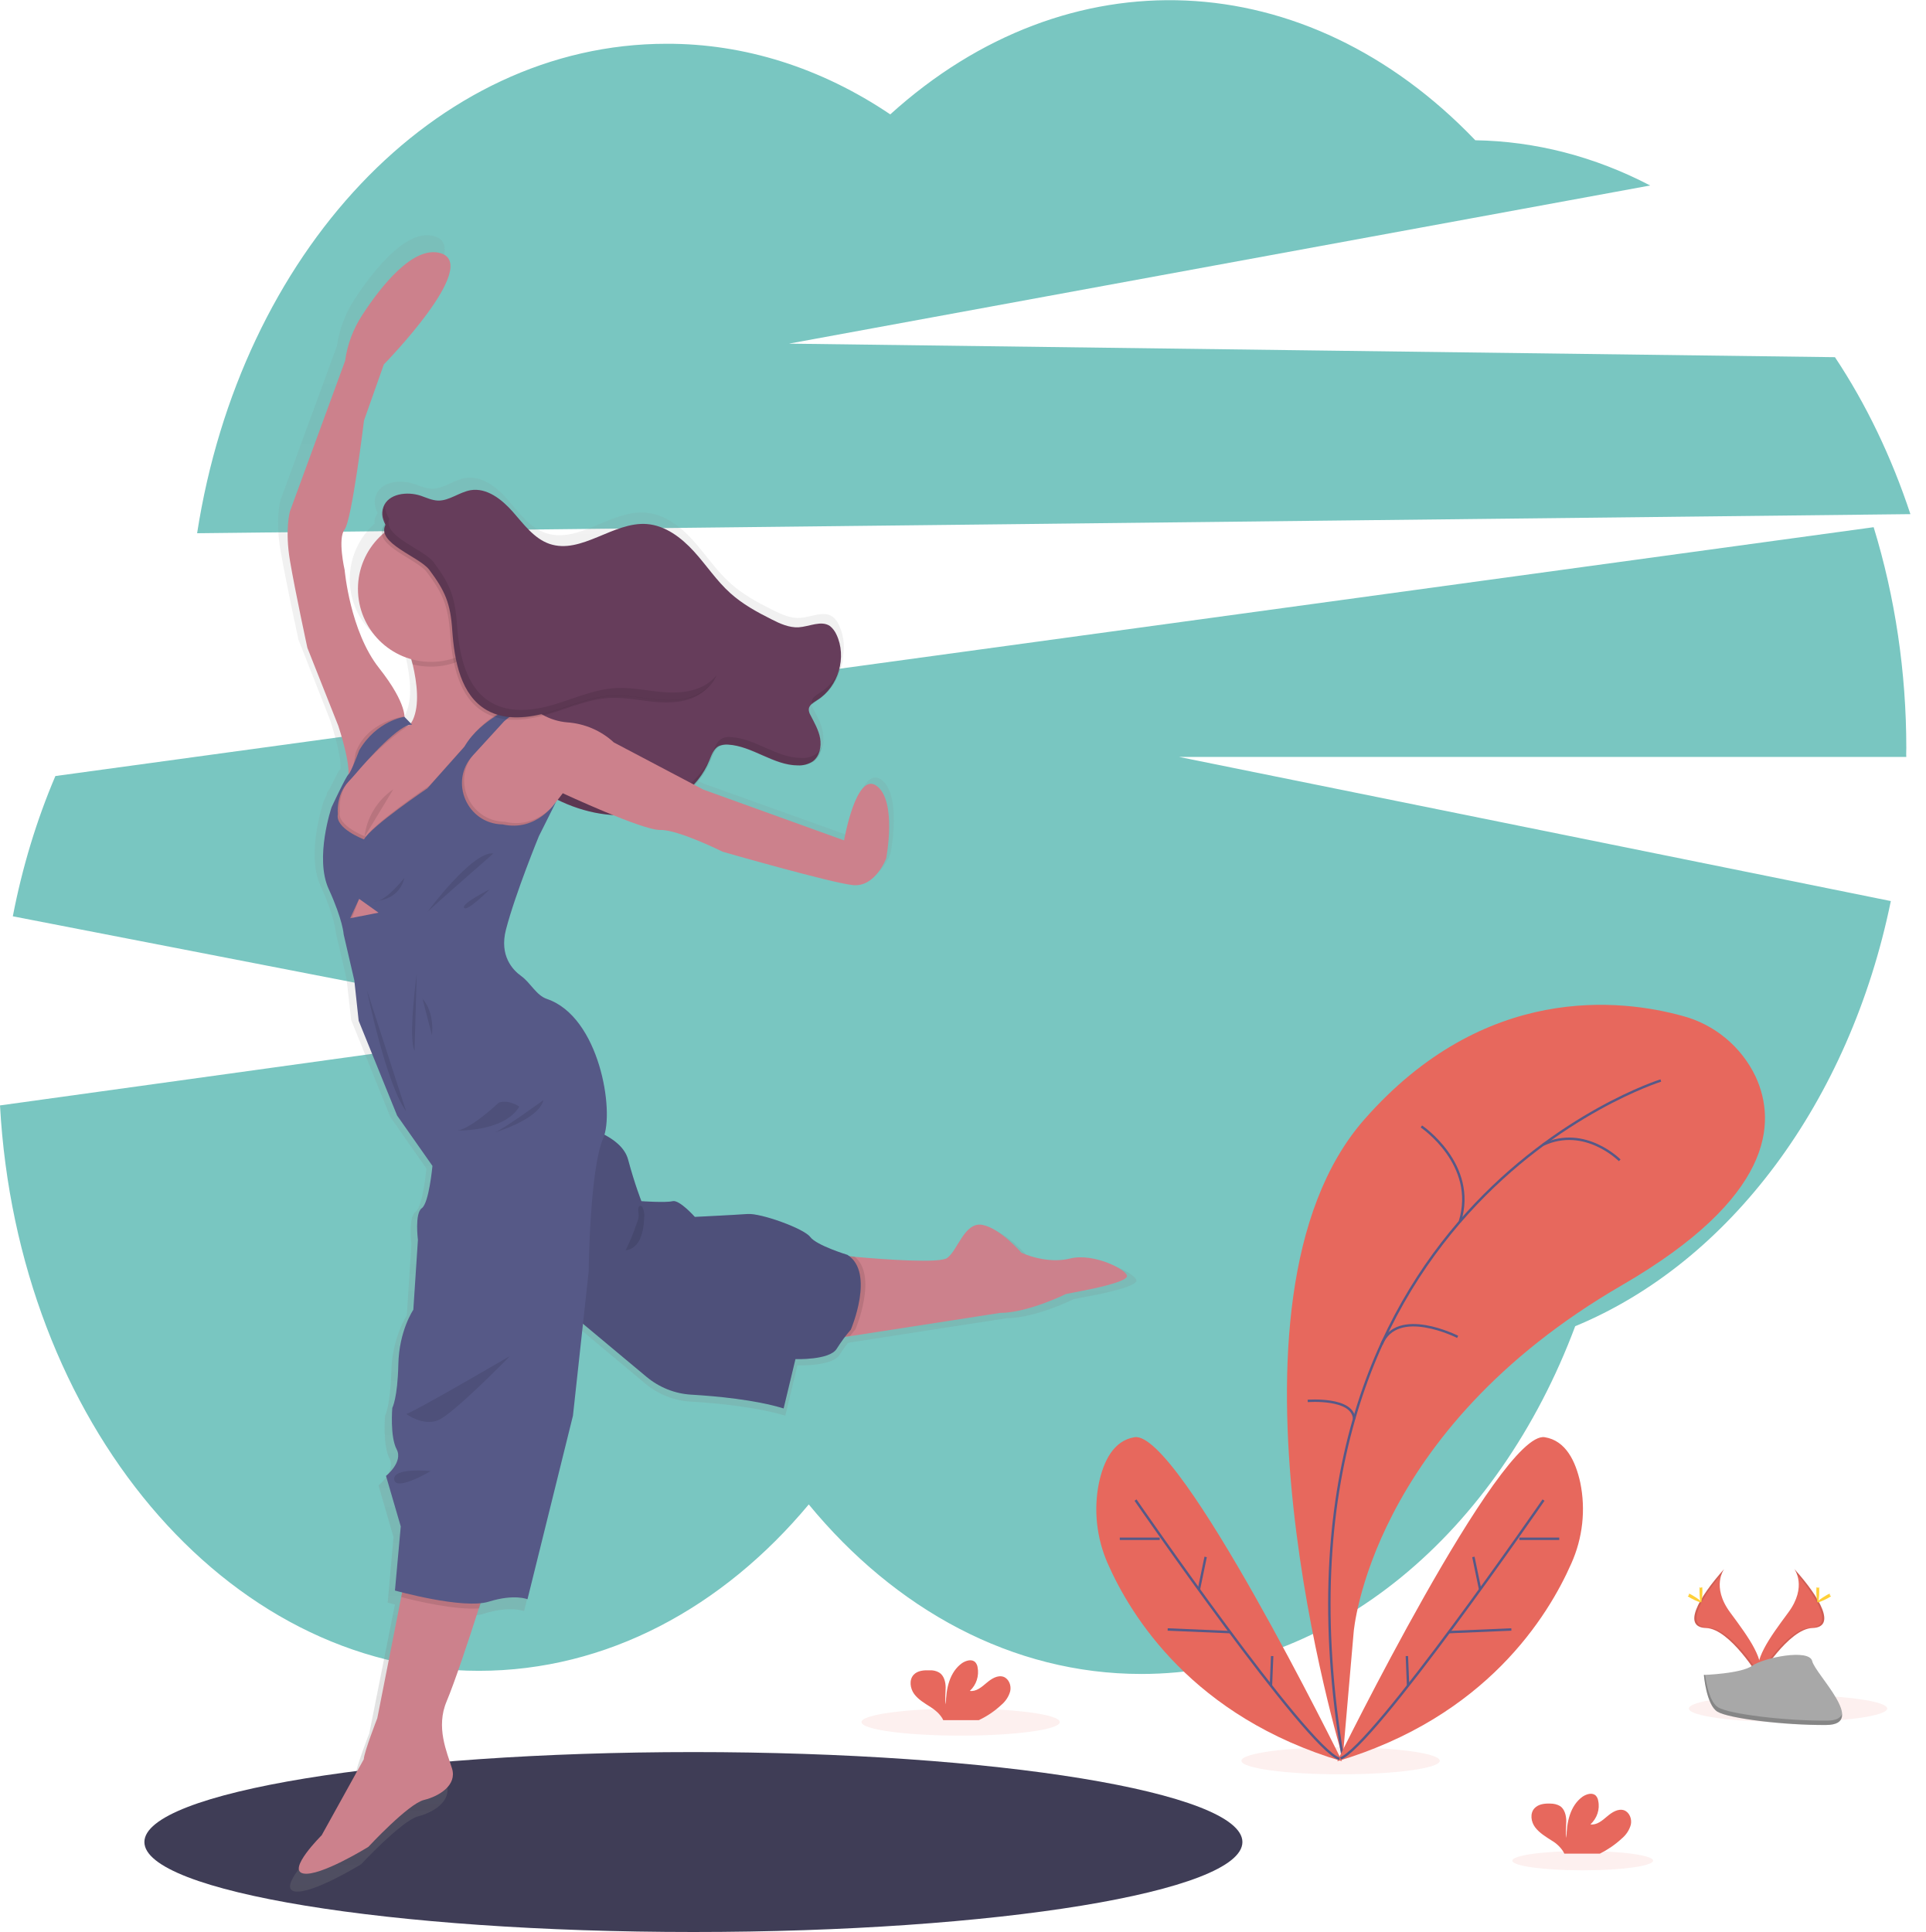
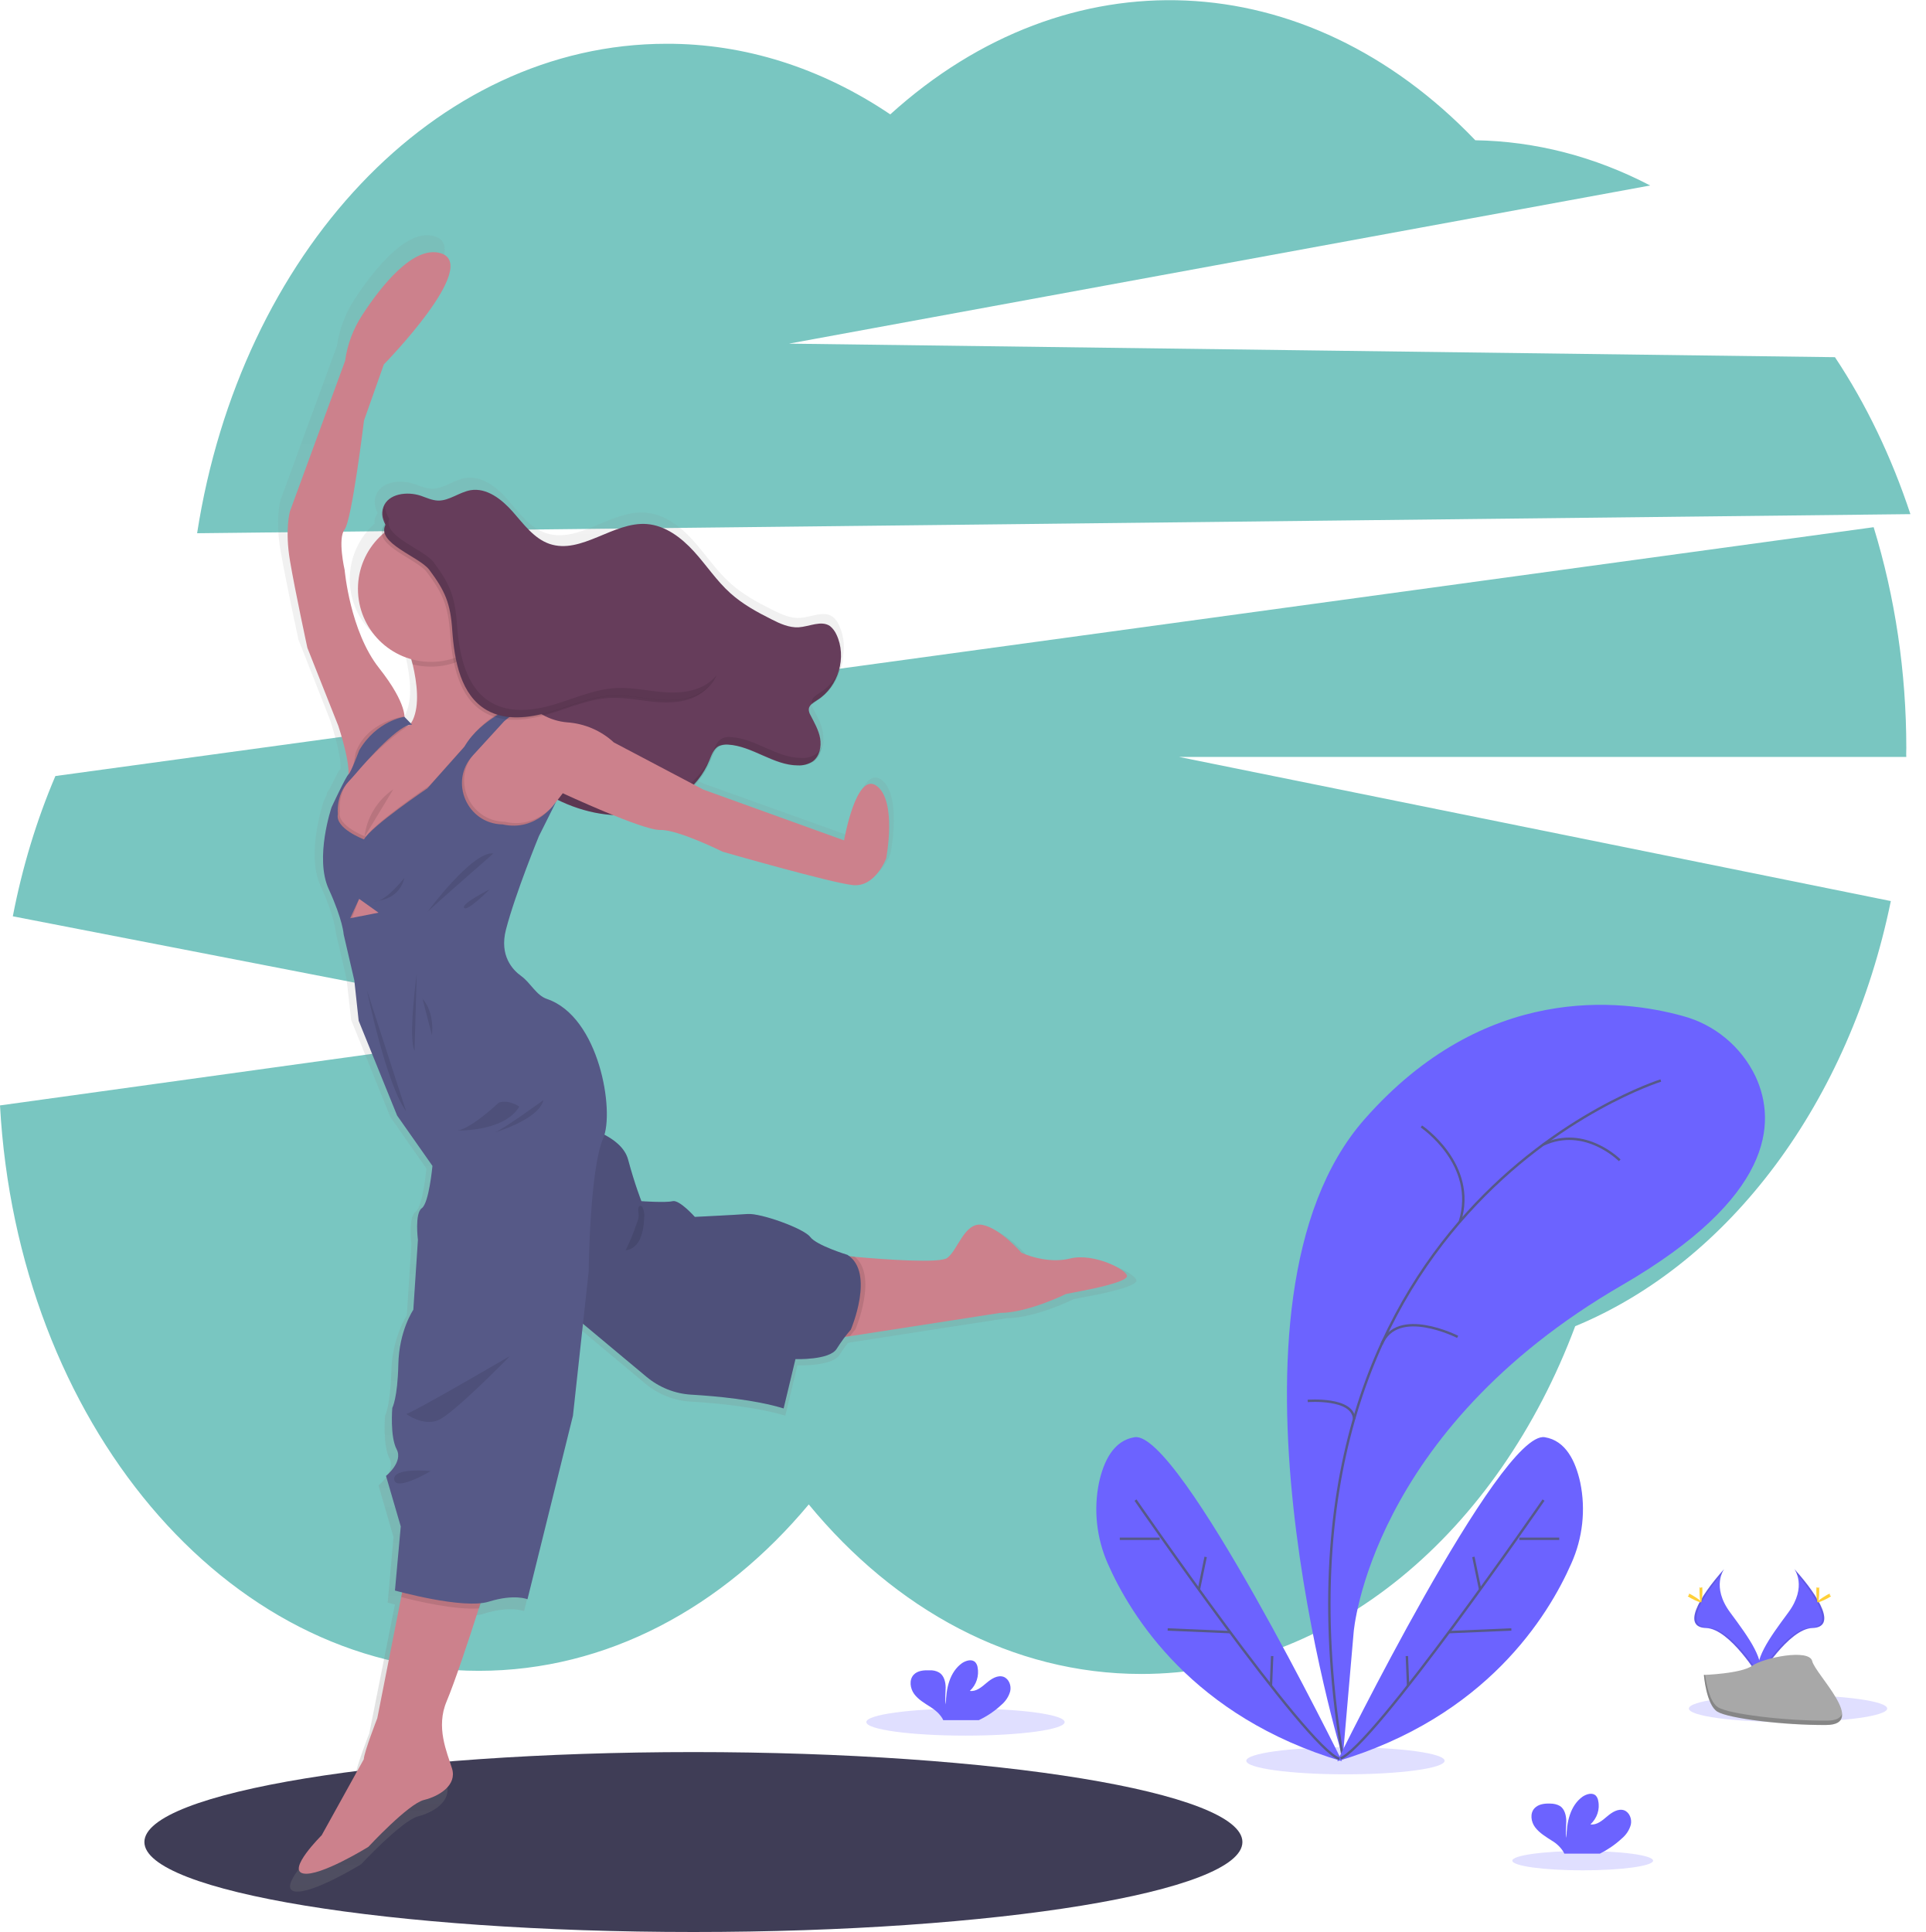
<svg xmlns="http://www.w3.org/2000/svg" version="1.1" id="Layer_1" x="0px" y="0px" viewBox="0 0 796.1 798.9" style="enable-background:new 0 0 796.1 798.9;" xml:space="preserve">
  <style type="text/css">
- 	.st0{fill:#79C6C1;enable-background:new    ;}
+ 	.st0{fill:#79C6C1;}
	.st1{fill:#3F3D56;}
	.st2{fill:url(#SVGID_1_);}
	.st3{fill:#663D5B;}
	.st4{opacity:0.1;}
	.st5{fill:#CC818C;}
	.st6{opacity:0.1;enable-background:new    ;}
	.st7{fill:#565987;}
- 	.st8{opacity:0.1;fill:#E7685D;enable-background:new    ;}
- 	.st9{fill:#E7685D;}
+ 	.st8{opacity:0.21;fill:#6C63FF;enable-background:new    ;}
+ 	.st9{fill:#6C63FF;}
	.st10{fill:none;stroke:#565987;stroke-miterlimit:10;}
	.st11{fill:#FFD037;}
	.st12{fill:#A8A8A8;}
	.st13{opacity:0.2;enable-background:new    ;}
</style>
  <path class="st0" d="M789.9,212.6c-7.8-23.6-18.3-45.5-31.2-64.9l-432.5-5.6l356.1-65.4c-23-12-47.5-18.3-72.3-18.7  c-70-73.1-168.3-77.4-241.9-10.7C339.5,28,307.7,18,275.6,18.1c-96.1,0-176.2,87-194.1,202.4L789.9,212.6z" />
  <path class="st0" d="M788.2,309.3c0-31.3-4.6-62.3-13.5-91.3L22.9,320.9c-7.8,18.3-13.7,37.8-17.6,58l232.8,45.2L0,457.1  c7.2,130.6,93.1,233.8,198,233.8c52.8,0,100.8-26.1,136.4-68.8c35.7,43.4,84.1,70.1,137.5,70.1c79.2,0,147.6-58.8,179.4-143.8  c63.9-26.4,113.5-92.8,130.5-175.8L487.5,313h300.7C788.1,311.8,788.2,310.6,788.2,309.3z" />
  <ellipse class="st1" cx="286.7" cy="761.7" rx="227" ry="37.2" />
-   <linearGradient id="SVGID_1_" gradientUnits="userSpaceOnUse" x1="378.748" y1="394.769" x2="378.748" y2="-290.186" gradientTransform="matrix(1 0 0 1 -86.32 387.44)">
+   <linearGradient id="SVGID_1_" gradientUnits="userSpaceOnUse" x1="378.748" y1="403.231" x2="378.748" y2="1088.186" gradientTransform="matrix(1 0 0 -1 -86.32 1185.44)">
    <stop offset="0" style="stop-color:#808080;stop-opacity:0.25" />
    <stop offset="0.54" style="stop-color:#808080;stop-opacity:0.12" />
    <stop offset="1" style="stop-color:#808080;stop-opacity:0.1" />
  </linearGradient>
  <path class="st2" d="M445.7,522c-10.2,2.6-20.7-2.4-20.7-2.4s-8.9-10.3-16.5-11.8s-10.5,10.8-14.9,14c-3.1,2.2-25.5,0.6-39-0.5  l-2.3-0.2c-0.2-0.2-0.5-0.3-0.7-0.5c0,0-13-4-15.7-7.5s-20.8-10.1-26.4-9.7s-22.2,1.3-22.2,1.3s-6.5-7.4-9.5-6.6s-13.2-0.1-13.2-0.1  s-2.8-7.2-5.6-17.6c-1.3-4.8-5.7-8.2-9.9-10.5c3.8-13-3-50.1-24.2-57.3c-4.6-1.6-7-6.8-10.9-9.7c-3.5-2.6-9.3-8.6-6.5-19.6  c4-15.3,13.9-39.5,13.9-39.5l7.4-14.8c-0.7,1-1.5,2-2.3,2.9c1-1.3,2-2.5,2.9-3.6c7.4,3.7,15.4,5.9,23.7,6.5  c8.3,3.4,16.7,6.3,19.9,6.2c7.4-0.3,26.3,9.2,26.3,9.2s45.5,13,54.9,14c9.5,1,14-11.2,14-11.2s4.9-24.2-3.8-30.6s-13.8,23-13.8,23  L290.9,324l-3.7-1.9c2.8-3,5.1-6.5,6.7-10.4c0.9-2.3,1.8-4.9,4-6c0.6-0.3,1.2-0.5,1.9-0.5c0.5,0,1.1,0,1.6,0  c10.3,0.6,19.2,8.8,29.5,8.8c0.4,0,0.8,0,1.1,0c2,0,3.9-0.6,5.5-1.7c1.9-1.5,3-3.7,3.2-6.1c-0.2,0.3-0.3,0.6-0.5,0.9  c0.3-1.5,0.3-3,0-4.5c-0.6-3.5-2.5-6.7-4.1-9.8c-0.5-0.7-0.7-1.6-0.8-2.5c0.1-0.9,0.6-1.8,1.3-2.3c0,0.1,0,0.2,0.1,0.3  c0.8-0.7,1.6-1.4,2.6-1.9c5.1-3.4,8.6-8.7,9.6-14.7c-0.2,0.7-0.5,1.5-0.9,2.2c1.5-5.1,1.2-10.5-1.1-15.4c-0.6-1.4-1.5-2.6-2.7-3.5  c-3.7-2.6-8.7,0.2-13.3,0.5c-4,0.3-7.9-1.5-11.5-3.3c-6.2-3.1-12.3-6.4-17.4-11c-5.8-5.2-10.2-11.9-15.4-17.7s-12-11-19.8-11.5  c-14.2-1.1-27.6,13-41.2,8.4c-6.6-2.2-10.9-8.3-15.5-13.6s-10.9-10.3-17.8-9.1c-4.8,0.8-8.9,4.5-13.8,4.4c-2.5-0.1-4.9-1.2-7.3-2  c-5.8-1.9-13.8-1-15.8,4.8c-0.8,2.4-0.5,5,0.8,7.2c-0.3,0.4-0.6,0.9-0.8,1.4c-0.5,0.9-0.7,2-0.5,3c-12.7,11.4-13.8,30.9-2.4,43.6  c3.9,4.3,8.9,7.5,14.6,9.1c0.2,0.7,0.4,1.5,0.6,2.2c1.9,8.2,3,17.4,0.1,23.6c-0.2,0.4-0.4,0.8-0.6,1.1l-0.2,0.1l0.1,0.1l0,0  l-0.1-0.1l0,0l-0.4-0.4l0,0l-2.2-2.3c-0.1-2.4-1.5-8.8-10.8-20.6c-12.3-15.6-14.6-41.4-14.6-41.4s-3.1-13.3,0-17.1s8.2-46,8.2-46  l8.5-23.7c0,0,41.1-41.9,24-47c-11.6-3.5-25.5,14.4-33.2,26.2c-3.8,5.8-6.2,12.4-7.2,19.2L116,206.7c0,0-2.3,7.7,0,21  s7.4,36.8,7.4,36.8l13,33c0,0,4.8,14.2,4.4,20.4c-0.6,0.4-2.6,4.3-4.3,7.9l-1.3,2l-0.1,0.8c-0.9,1.8-1.4,3.1-1.4,3.1  s-7.2,21.4-1.2,34.5s6.3,19.2,6.3,19.2l4.5,19.4l1.9,17l16.2,40.1l14.9,21.3c0,0-1.4,15.7-4.5,17.9s-1.7,13.4-1.7,13.4l-1.9,29.5  c0,0-6,8.8-6.4,23.1s-2.6,18.4-2.6,18.4s-1,12,1.8,17.5s-4.5,11.2-4.5,11.2l6.2,21.4l-2.4,27.1c0,0,1.1,0.3,3,0.8l-0.4,1.9  l-10.2,51.3c0,0-5.5,14.1-5.7,17.4L129.6,766c0,0-14.8,14.7-7.8,16.1c7,1.4,27.5-11.2,27.5-11.2s16.9-18.1,23.5-19.8  s14-6.4,11.9-13.3s-7-17.4-2.3-28.5c3-7,9.4-26,13.8-39.3c0.2-0.7,0.5-1.4,0.7-2.1c1.2-0.1,2.3-0.3,3.4-0.7c10.7-3.3,16.4-1,16.4-1  l19.2-77.5l4.2-38.9l26.8,22.4c5.3,4.4,11.9,7,18.8,7.4c10.6,0.6,27.1,2.2,39,5.8l5-20.8c0,0,14.3,0.5,17.4-4.3c1.2-2,2.5-3.7,3.5-5  l2.3-0.4l63.3-9.8c11.8,0,27.8-7.9,27.8-7.9l9.8-1.9c0,0,14.7-2.9,16-5.4S455.9,519.4,445.7,522z" />
  <path class="st3" d="M158.5,209.7c2-5.6,9.8-6.6,15.5-4.7c2.3,0.8,4.6,1.9,7.1,2c4.7,0.1,8.8-3.5,13.5-4.3  c6.7-1.1,12.9,3.8,17.4,8.9s8.8,11.1,15.2,13.3c13.2,4.5,26.4-9.3,40.3-8.2c7.6,0.6,14.2,5.6,19.4,11.3s9.4,12.2,15.1,17.3  c5,4.5,11,7.8,17,10.8c3.5,1.8,7.3,3.5,11.2,3.3c4.5-0.3,9.4-3,13-0.5c1.1,0.9,2,2.1,2.6,3.4c4.5,9.3,0.9,21.7-7.9,27.2  c-1.5,1-3.4,2-3.5,3.8c0,0.9,0.3,1.7,0.7,2.4c1.6,3.1,3.4,6.2,4,9.6s-0.2,7.4-3,9.5c-1.8,1.2-4,1.8-6.2,1.7c-10.1,0-18.8-8-28.9-8.6  c-1.3-0.1-2.6,0.1-3.8,0.6c-2.1,1.1-3,3.7-3.9,5.9c-4.7,11.7-16.3,19.8-28.7,22s-25.4-0.9-36.5-6.9c-0.8-0.4-1.6-0.9-2.2-1.5  c-0.9-1.1-1.6-2.4-1.9-3.9c-3.4-10.8-8-22-17.4-28.2c-6.1-4-14.4-6.2-17.2-13c-1.7-4.3-0.6-9.1-1.1-13.7c-0.9-8-6.3-14.9-13.9-17.6  c-1.6-0.5-3.4-0.9-4.6-2.2c-1-1.2-1.6-2.7-1.8-4.2c-1.5-6.8-2.5-13.9-4.6-20.5C162,219.6,156.4,215.6,158.5,209.7z" />
  <g class="st4">
    <path d="M337.4,311.8c-1.8,1.2-4,1.8-6.2,1.6c-10.1,0-18.8-8-28.9-8.6c-1.3-0.2-2.6,0-3.8,0.6c-2.1,1.1-3,3.7-3.9,5.9   c-4.7,11.7-16.3,19.8-28.7,22.1s-25.4-0.9-36.4-6.9c-0.8-0.4-1.6-0.9-2.2-1.5c-0.9-1.1-1.6-2.5-1.9-3.9c-3.4-10.8-8-22-17.4-28.2   c-6.1-4-14.4-6.2-17.2-13c-1.8-4.3-0.7-9.1-1.1-13.7c-0.9-8.1-6.3-14.9-13.9-17.6c-1.6-0.5-3.4-1-4.6-2.2c-1-1.2-1.6-2.7-1.8-4.3   c-1.5-6.8-2.5-13.9-4.6-20.5c-1.4-4.4-5.8-8-5.6-12.7c-0.1,0.2-0.2,0.5-0.3,0.8c-2.1,5.9,3.5,9.9,5.1,15c2.1,6.6,3.1,13.8,4.6,20.5   c0.2,1.6,0.8,3,1.8,4.3c1.2,1.2,3,1.6,4.6,2.2c7.6,2.7,13.1,9.5,13.9,17.6c0.4,4.6-0.7,9.4,1.1,13.7c2.8,6.8,11,9,17.2,13   c9.4,6.2,14,17.5,17.4,28.2c0.3,1.4,1,2.7,1.9,3.9c0.7,0.6,1.4,1.1,2.2,1.5c11.1,6,24,9.1,36.4,6.9c12.4-2.2,24-10.4,28.7-22.1   c0.9-2.2,1.7-4.8,3.9-5.9c1.2-0.5,2.5-0.7,3.8-0.6c10.1,0.6,18.8,8.6,28.9,8.6c2.2,0.1,4.3-0.5,6.2-1.7c1.8-1.5,3-3.7,3.1-6   C339.2,310,338.4,311,337.4,311.8z" />
    <path d="M339.1,286.4c-1.5,1-3.4,2-3.5,3.8c0,0.4,0,0.7,0.2,1.1c0.8-0.7,1.6-1.3,2.5-1.9c5-3.3,8.4-8.5,9.4-14.4   C346.3,279.8,343.2,283.8,339.1,286.4z" />
  </g>
  <path class="st5" d="M184.7,703.4c-4.6,10.9,0.1,21.1,2.2,27.9s-5.1,11.4-11.6,13s-23,19.4-23,19.4s-20,12.4-26.9,11  s7.6-15.8,7.6-15.8l17.4-31.4c0.2-3.2,5.6-17,5.6-17l9.9-50.2l1.3-6.7l35.2-2.1c0,0-1.9,5.7-4.4,13.5  C193.9,678,187.6,696.7,184.7,703.4z" />
  <path class="st5" d="M465.9,528c-1.2,2.4-15.6,5.2-15.6,5.2l-9.6,1.9c0,0-15.8,7.8-27.2,7.8l-61.9,9.6l-8.3,1.3v-35.1  c0,0,4.2,0.4,10.1,1c13.2,1.2,35.1,2.7,38.2,0.5c4.4-3.1,7.2-15.1,14.6-13.7s16.1,11.5,16.1,11.5s10.2,4.9,20.2,2.4  S467.2,525.6,465.9,528z" />
  <path class="st6" d="M353.7,549.7c0,0-0.9,1-2.2,2.7l-8.3,1.3v-35.1c0,0,4.2,0.4,10.1,1C363.2,527.4,353.7,549.7,353.7,549.7z" />
  <path class="st7" d="M234.1,541.6l33.3,27.8c5.2,4.3,11.6,6.9,18.4,7.3c10.3,0.6,26.5,2.1,38.2,5.7l4.9-20.4c0,0,14,0.5,17-4.2  c1.8-2.8,3.7-5.5,5.9-8c0,0,10.1-23.6-1.4-30.9c0,0-12.8-3.9-15.4-7.4s-20.4-9.9-25.9-9.5s-21.8,1.2-21.8,1.2s-6.4-7.2-9.2-6.5  s-12.9,0-12.9,0s-2.8-7.1-5.5-17.2s-19.1-13.8-19.1-13.8L234.1,541.6z" />
  <path class="st6" d="M234.1,541.6l33.3,27.8c5.2,4.3,11.6,6.9,18.4,7.3c10.3,0.6,26.5,2.1,38.2,5.7l4.9-20.4c0,0,14,0.5,17-4.2  c1.8-2.8,3.7-5.5,5.9-8c0,0,10.1-23.6-1.4-30.9c0,0-12.8-3.9-15.4-7.4s-20.4-9.9-25.9-9.5s-21.8,1.2-21.8,1.2s-6.4-7.2-9.2-6.5  s-12.9,0-12.9,0s-2.8-7.1-5.5-17.2s-19.1-13.8-19.1-13.8L234.1,541.6z" />
  <path class="st5" d="M219.2,292.7l-3.7,0.7h-0.2l-0.5,0.1l-6.3,1.2l-1.9,2.3l-0.1,0.1l-6.2,7.4l-5.2,5.1v0.1l-4.4,4.3l-7.5,7.5  l-1.3,3.1l-2.7,6.9l-0.7,1.8l-7.5,8l-4.8,10.2L155,358l-12-6.2l-5.5-8l1.2-11.5l0.2-2.3l3.7-5.9l3.3-5.4l6.5-9.2l12.5-8.5l2.2-0.6  l2.5-0.7c0.2-0.3,0.4-0.6,0.5-0.9c0.2-0.4,0.4-0.7,0.6-1.1c2.8-6.1,1.8-15.1-0.1-23.1c-1.5-6-3.4-11.8-5.8-17.5l33-4.8  c0,0-0.3,6.4-0.3,16.4l0,0c0,2.5,0,5.2,0.1,8.1c0.2,9,8.5,12.9,14.8,14.6c1.6,0.4,3.3,0.8,4.9,1  C218.4,292.7,219.2,292.7,219.2,292.7z" />
  <path class="st5" d="M167.2,297.4c0,0,1.5-6-10.5-21.2s-14.2-40.5-14.2-40.5s-3-13,0-16.8s8-45,8-45l8.2-23.2c0,0,40.2-41,23.5-46  c-11.4-3.4-25,14.1-32.5,25.7c-3.7,5.7-6.1,12.1-7,18.8l0,0l-22.8,62.2c0,0-2.2,7.5,0,20.5s7.2,36,7.2,36l12.8,32.3  c0,0,6.7,20.1,3.2,22.5l7.8-11.5L167.2,297.4z" />
  <path class="st5" d="M366.4,355c0,0-4.5,12-13.8,11s-53.8-13.8-53.8-13.8s-18.5-9.2-25.8-9S232.7,328,232.7,328s-2.3,3.1-5,6.3  c-2.8,3.5-6,7.3-6.8,7.4c-1.5,0.2-24.8,3.5-24.8,3.5l-15.8-7.2l-1.5-6.5l-0.7-3l3.5-3.9l4.6-5.1l8.6-9.8v-0.1l11.5-12.5l0.1-0.1  l7.4-3l1.4-0.6h0.2c0.9-0.1,4.3-0.5,8.8,2.1c3.2,1.8,6.7,2.9,10.3,3.2c7.2,0.5,14,3.4,19.3,8.3l37,19.5l58.2,21  c0,0,5-28.8,13.5-22.5S366.4,355,366.4,355z" />
  <path class="st6" d="M227.7,334.3c-2.8,3.5-6,7.3-6.8,7.4c-1.5,0.2-24.8,3.5-24.8,3.5l-15.8-7.2l-1.5-6.5l-0.7,1.8l-7.5,8l-4.8,10.2  l-11.2,6.5l-12-6.2l-5.5-8l1.2-11.5c0.6-1.4,2.4-5.1,3.9-8.2c0.7-1.7,1.7-3.3,2.8-4.9c1-0.7,2-7.8,2-7.8  c4.5-13.1,19.8-15.1,19.8-15.1l2.4,2.3l1.1,1.1c-0.4-0.1,0.1-1-0.5-0.9c-0.9,0.2-1.3,1.6-2.4,2.3c-6.1,4-15.8,13.3-19.6,17.8  c-0.9,1.1-1.9,2.1-2.8,3.1c-5.5,5.8-4.5,13.5-4.5,13.5c-1.4,6,10.8,10.5,10.8,10.5c3.4-5.6,26.2-21.1,26.2-21.1l15.4-17.2  c4.7-8.2,14-13.6,19.2-16.2c2.3-1.1,3.8-1.7,3.8-1.7l5.8,2.5c-1.5-0.4-3.1-0.3-4.6,0.2c-0.9,0.3-1.7,0.6-2.5,1  c-0.3,0.1-0.6,0.3-0.9,0.5c-1.6,0.9-3.1,2-4.4,3.2l-12.9,14.1c-9.9,10.8-2.4,28.2,12.2,28.5h0.1  C217.7,341.9,224.1,337.7,227.7,334.3z" />
  <path class="st6" d="M202.5,651.6c0,0-1.9,5.7-4.4,13.5c-9.8,0.7-25.9-3-32.2-4.7l1.3-6.7L202.5,651.6z" />
  <path class="st7" d="M170.4,299.7l-3.2-3.3c0,0-11.5,1.6-18.7,13.9c0,0-3.4,9.2-4.4,9.9s-7,13.6-7,13.6s-7.1,20.9-1.2,33.8  s6.2,18.8,6.2,18.8l4.4,19l1.8,16.7l15.9,39.2l14.6,20.8c0,0-1.4,15.4-4.4,17.5s-1.6,13.1-1.6,13.1l-1.9,28.9c0,0-5.9,8.6-6.2,22.6  s-2.5,18-2.5,18s-1,11.8,1.8,17.1s-4.4,11-4.4,11l6.1,20.9l-2.4,26.5c0,0,28.2,7.9,38.8,4.6s16-1,16-1l18.8-75.9l6.5-59.6  c0,0,0.4-42.2,6-55.1c4.8-11-1.5-50.2-23.2-57.6c-4.5-1.5-6.8-6.7-10.7-9.5c-3.5-2.5-9.1-8.4-6.3-19.2c3.9-15,13.6-38.6,13.6-38.6  l7.2-14.4c0,0-7.9,12.7-22.2,9.5h-0.1c-14.6-0.3-22.1-17.7-12.2-28.5l12.9-14.1c0,0,7.1-6.6,12.4-4.9l-5.8-2.5c0,0-16.2,6-23,17.9  L176.7,326c0,0-22.9,15.4-26.2,21.1c0,0-12.1-4.5-10.8-10.5c0,0-1-7.7,4.5-13.5c1-1,1.9-2.1,2.8-3.1  C151.9,314.2,165.6,298.9,170.4,299.7z" />
  <path class="st6" d="M172.3,402.7c0,0-3.6,26.4-0.9,31.8L172.3,402.7z" />
  <path class="st6" d="M174.7,413l3.9,15.1C178.6,428.1,179.9,418.9,174.7,413z" />
  <path class="st6" d="M151.7,409.4c0,0,7.8,38.5,16.2,50.1" />
  <path class="st6" d="M206.3,455.9c0,0-13.2,12.5-18.4,11.6c0,0,20.4,0.9,26.8-9.9C214.7,457.6,210.6,454.6,206.3,455.9z" />
  <path class="st6" d="M224.7,454.9c0,0-17,12.4-20.4,13.5C204.3,468.3,222.7,463.1,224.7,454.9z" />
  <path class="st6" d="M167.2,363c0,0-8.5,10.9-12.8,9.6C154.4,372.6,164.8,373,167.2,363z" />
  <path class="st6" d="M176.8,377c0,0,18.5-25.1,27.2-24.1C204.1,352.9,183.1,371.1,176.8,377z" />
  <path class="st6" d="M202.4,367.8c0,0-11.8,5.9-10.5,7.6S202.4,367.8,202.4,367.8z" />
  <path class="st6" d="M210.9,560.7c0,0-39.2,22.9-42.9,24c0,0,6.8,5.1,13.1,2.6S210.9,560.7,210.9,560.7z" />
  <path class="st6" d="M178.1,608.3c0,0-15.8-1.6-15.1,3.5S178.1,608.3,178.1,608.3z" />
  <path class="st6" d="M197.7,252.4c0,0-0.3,6.4-0.3,16.4l0,0c-7.5,6.2-17.5,8.3-26.9,5.9c-1.5-6-3.4-11.8-5.8-17.5L197.7,252.4z" />
  <circle class="st5" cx="178.2" cy="243.5" r="30.2" />
  <path class="st6" d="M186.1,261.9c0.9,12.4,3.5,26.5,14.2,32.7c7.8,4.5,17.5,3.3,26.1,0.8s17-6.4,25.9-6.8  c6.9-0.3,13.7,1.4,20.5,1.8s14.4-0.6,19.2-5.5c7-6.9,5.7-19.3-0.9-26.5s-17-9.8-26.8-9.6c-12,0.3-25.4,4-34.9-3.3  c-6.4-4.9-8.8-13.4-14.1-19.4c-9-10-48.5-24.4-56.9-8.1c-3.9,7.6,13.9,13.1,18.1,18.6C183.1,245.4,185.3,250.5,186.1,261.9z" />
  <path class="st3" d="M187,260.9c0.9,12.4,3.5,26.5,14.2,32.7c7.8,4.5,17.5,3.3,26.1,0.8s17-6.4,26-6.8c6.9-0.3,13.6,1.4,20.5,1.8  s14.3-0.6,19.2-5.5c7-6.9,5.7-19.3-0.9-26.5s-17-9.8-26.8-9.6c-12,0.3-25.4,4-34.9-3.3c-6.4-4.9-8.8-13.4-14.1-19.4  c-9-10-48.5-24.4-56.9-8.1c-3.9,7.6,13.9,13.1,18.1,18.6C184,244.3,186.3,249.4,187,260.9z" />
  <path class="st6" d="M150.7,346.1c0.9-8,5.3-15.2,11.9-19.7" />
  <path class="st6" d="M264.1,502.7c-0.1,1-0.3,1.9-0.7,2.8c-1.3,3.9-2.9,7.8-4.7,11.5c2.7-0.2,4.9-2.3,6-4.8c1-2.5,1.5-5.1,1.6-7.8  c0.1-0.8,0.1-1.7,0.1-2.5c-0.1-0.8-0.6-3.8-1.9-3.2C263.4,499.2,264.1,501.9,264.1,502.7z" />
  <path class="st6" d="M294.8,280.8c-4.9,4.8-12.4,5.9-19.2,5.5s-13.7-2.1-20.5-1.8c-9,0.4-17.3,4.2-25.9,6.8s-18.4,3.7-26.1-0.8  c-10.7-6.2-13.3-20.4-14.2-32.7c-0.8-11.4-3.1-16.6-9.6-25.3c-4-5.3-20.4-10.5-18.5-17.5c-0.5,0.6-1,1.3-1.4,2.1  c-3.9,7.6,13.9,13.1,18.1,18.6c6.5,8.7,8.8,13.9,9.6,25.3c0.9,12.4,3.5,26.5,14.2,32.7c7.8,4.5,17.5,3.3,26.1,0.8s17-6.4,26-6.8  c6.9-0.3,13.6,1.4,20.5,1.8s14.3-0.6,19.2-5.5c1.4-1.4,2.5-3,3.2-4.8C295.9,279.7,295.4,280.2,294.8,280.8z" />
  <polygon class="st5" points="148.5,371.7 144.8,379.7 156.5,377.4 " />
  <polygon class="st6" points="148.5,371.7 145.5,379.7 144.8,379.7 " />
-   <ellipse class="st8" cx="397.2" cy="712.1" rx="41" ry="5.6" />
-   <ellipse class="st8" cx="554.3" cy="728.1" rx="41" ry="5.6" />
+   <ellipse class="st8" cx="399.2" cy="712.1" rx="41" ry="5.6" />
+   <ellipse class="st8" cx="556.3" cy="728.1" rx="41" ry="5.6" />
  <ellipse class="st8" cx="739.3" cy="706.5" rx="41" ry="5.6" />
  <ellipse class="st8" cx="654.4" cy="769.4" rx="29.1" ry="4" />
  <path class="st9" d="M555.2,726.8c0,0-57.5-188.5,9-264c49.7-56.5,106.2-49.7,131.5-42.7c13.2,3.5,24.3,12.7,30.2,25.1  c8.8,19.1,7.2,50-55.2,86.2c-104.5,60.5-111,143.5-111,143.5L555.2,726.8z" />
  <path class="st10" d="M686.7,446.8c0,0-169.5,53-131.5,280" />
  <path class="st10" d="M587.7,465.8c0,0,23.3,15.7,15.9,39.4" />
  <path class="st10" d="M669.7,479.8c0,0-14.3-14.5-31.6-6.5" />
  <path class="st10" d="M602.7,552.8c0,0-25.1-12.7-31.5,3.2" />
  <path class="st10" d="M540.7,579.3c0,0,18.8-1.5,19.2,7.5" />
  <path class="st9" d="M552.9,728.3c0,0,67.3-137,85.8-134c8.8,1.4,12.8,10.1,14.7,18.8c2.3,11.2,1,22.9-3.7,33.4  C640.1,668.3,614.5,710,552.9,728.3z" />
  <path class="st10" d="M638.2,620.3c0,0-70.7,102.5-84.3,107" />
  <line class="st10" x1="644.7" y1="636.3" x2="628.2" y2="636.3" />
  <line class="st10" x1="624.9" y1="673.8" x2="599.1" y2="674.9" />
  <line class="st10" x1="609.2" y1="643.8" x2="612" y2="657.3" />
  <line class="st10" x1="581.7" y1="684.8" x2="582.2" y2="697" />
  <path class="st9" d="M554.9,728.3c0,0-67.3-137-85.8-134c-8.8,1.4-12.8,10.1-14.7,18.8c-2.3,11.2-1,22.9,3.6,33.4  C467.6,668.3,493.2,710,554.9,728.3z" />
  <path class="st10" d="M469.5,620.3c0,0,70.7,102.5,84.3,107" />
  <line class="st10" x1="463" y1="636.3" x2="479.5" y2="636.3" />
  <line class="st10" x1="482.8" y1="673.8" x2="508.6" y2="674.9" />
  <line class="st10" x1="498.5" y1="643.8" x2="495.7" y2="657.3" />
  <line class="st10" x1="526" y1="684.8" x2="525.5" y2="697" />
  <path class="st9" d="M670.5,760.3c1.8-1.5,3.2-3.5,3.8-5.8c0.5-2.3-0.5-5-2.7-5.9c-2.5-0.9-5.1,0.8-7.1,2.5s-4.3,3.7-6.9,3.3  c2.7-2.5,4-6.2,3.2-9.8c-0.1-0.7-0.4-1.4-0.9-2c-1.4-1.5-3.8-0.8-5.5,0.3c-5.2,3.7-6.7,10.7-6.7,17.1c-0.5-2.3-0.1-4.7-0.1-7  s-0.7-5-2.6-6.2c-1.2-0.7-2.6-1-4-1c-2.3-0.1-4.9,0.2-6.5,1.9c-2,2.1-1.5,5.7,0.3,8s4.3,3.8,6.8,5.4c1.9,1.1,3.6,2.7,4.8,4.6  c0.1,0.3,0.3,0.5,0.4,0.8h14.7C664.7,764.9,667.8,762.8,670.5,760.3z" />
  <path class="st9" d="M413.9,705.1c1.8-1.5,3.2-3.5,3.8-5.8c0.5-2.3-0.5-5-2.7-5.9c-2.5-0.9-5.1,0.8-7.1,2.5s-4.3,3.7-6.9,3.3  c2.7-2.5,3.9-6.2,3.2-9.8c-0.1-0.7-0.4-1.4-0.9-2c-1.4-1.5-3.8-0.8-5.5,0.3c-5.2,3.7-6.7,10.7-6.7,17.1c-0.5-2.3-0.1-4.7-0.1-7  s-0.7-5-2.7-6.2c-1.2-0.7-2.6-1-4-0.9c-2.3-0.1-4.9,0.1-6.5,1.8c-2,2.1-1.5,5.7,0.2,8s4.3,3.8,6.8,5.4c1.9,1.2,3.6,2.7,4.8,4.6  c0.1,0.3,0.3,0.5,0.4,0.8h14.7C408.1,709.7,411.2,707.6,413.9,705.1z" />
  <path class="st9" d="M741.9,648.8c0,0,5.5,7.2-2.5,18s-14.7,20-12,26.8c0,0,12.1-20.1,22-20.4S752.8,660.9,741.9,648.8z" />
  <path class="st6" d="M741.9,648.8c0.5,0.7,0.9,1.4,1.1,2.2c9.6,11.3,14.8,21.8,5.5,22.1c-8.6,0.2-18.9,15.7-21.4,19.5  c0.1,0.3,0.2,0.6,0.3,0.9c0,0,12.1-20.1,22-20.4S752.8,660.9,741.9,648.8z" />
  <path class="st11" d="M752.2,657.9c0,2.5-0.3,4.6-0.6,4.6s-0.6-2.1-0.6-4.6s0.3-1.3,0.7-1.3S752.2,655.4,752.2,657.9z" />
  <path class="st11" d="M755.7,660.9c-2.2,1.2-4.2,1.9-4.3,1.6s1.5-1.5,3.7-2.8s1.3-0.3,1.5,0S757.9,659.7,755.7,660.9z" />
  <path class="st9" d="M712.9,648.8c0,0-5.5,7.2,2.5,18s14.7,20,12,26.8c0,0-12.1-20.1-22-20.4S702.1,660.9,712.9,648.8z" />
  <path class="st6" d="M712.9,648.8c-0.5,0.7-0.9,1.4-1.1,2.2c-9.6,11.3-14.7,21.8-5.5,22.1c8.6,0.2,19,15.7,21.4,19.5  c-0.1,0.3-0.2,0.6-0.3,0.9c0,0-12.1-20.1-22-20.4S702.1,660.9,712.9,648.8z" />
  <path class="st11" d="M702.7,657.9c0,2.5,0.3,4.6,0.6,4.6s0.6-2,0.6-4.6s-0.3-1.3-0.7-1.3S702.7,655.4,702.7,657.9z" />
  <path class="st11" d="M699.2,660.9c2.2,1.2,4.2,1.9,4.3,1.6s-1.5-1.5-3.7-2.8s-1.3-0.3-1.5,0S697,659.7,699.2,660.9z" />
  <path class="st12" d="M704.5,692.6c0,0,15.4-0.5,20-3.8s23.6-7.2,24.8-1.9s23.1,26.3,5.7,26.4s-40.3-2.7-44.9-5.5  S704.5,692.6,704.5,692.6z" />
  <path class="st13" d="M755.3,711.5c-17.3,0.1-40.3-2.7-44.9-5.5c-3.5-2.1-4.9-9.8-5.4-13.4h-0.5c0,0,1,12.4,5.6,15.2  s27.6,5.7,44.9,5.5c5,0,6.7-1.8,6.6-4.5C760.9,710.5,759,711.5,755.3,711.5z" />
</svg>
